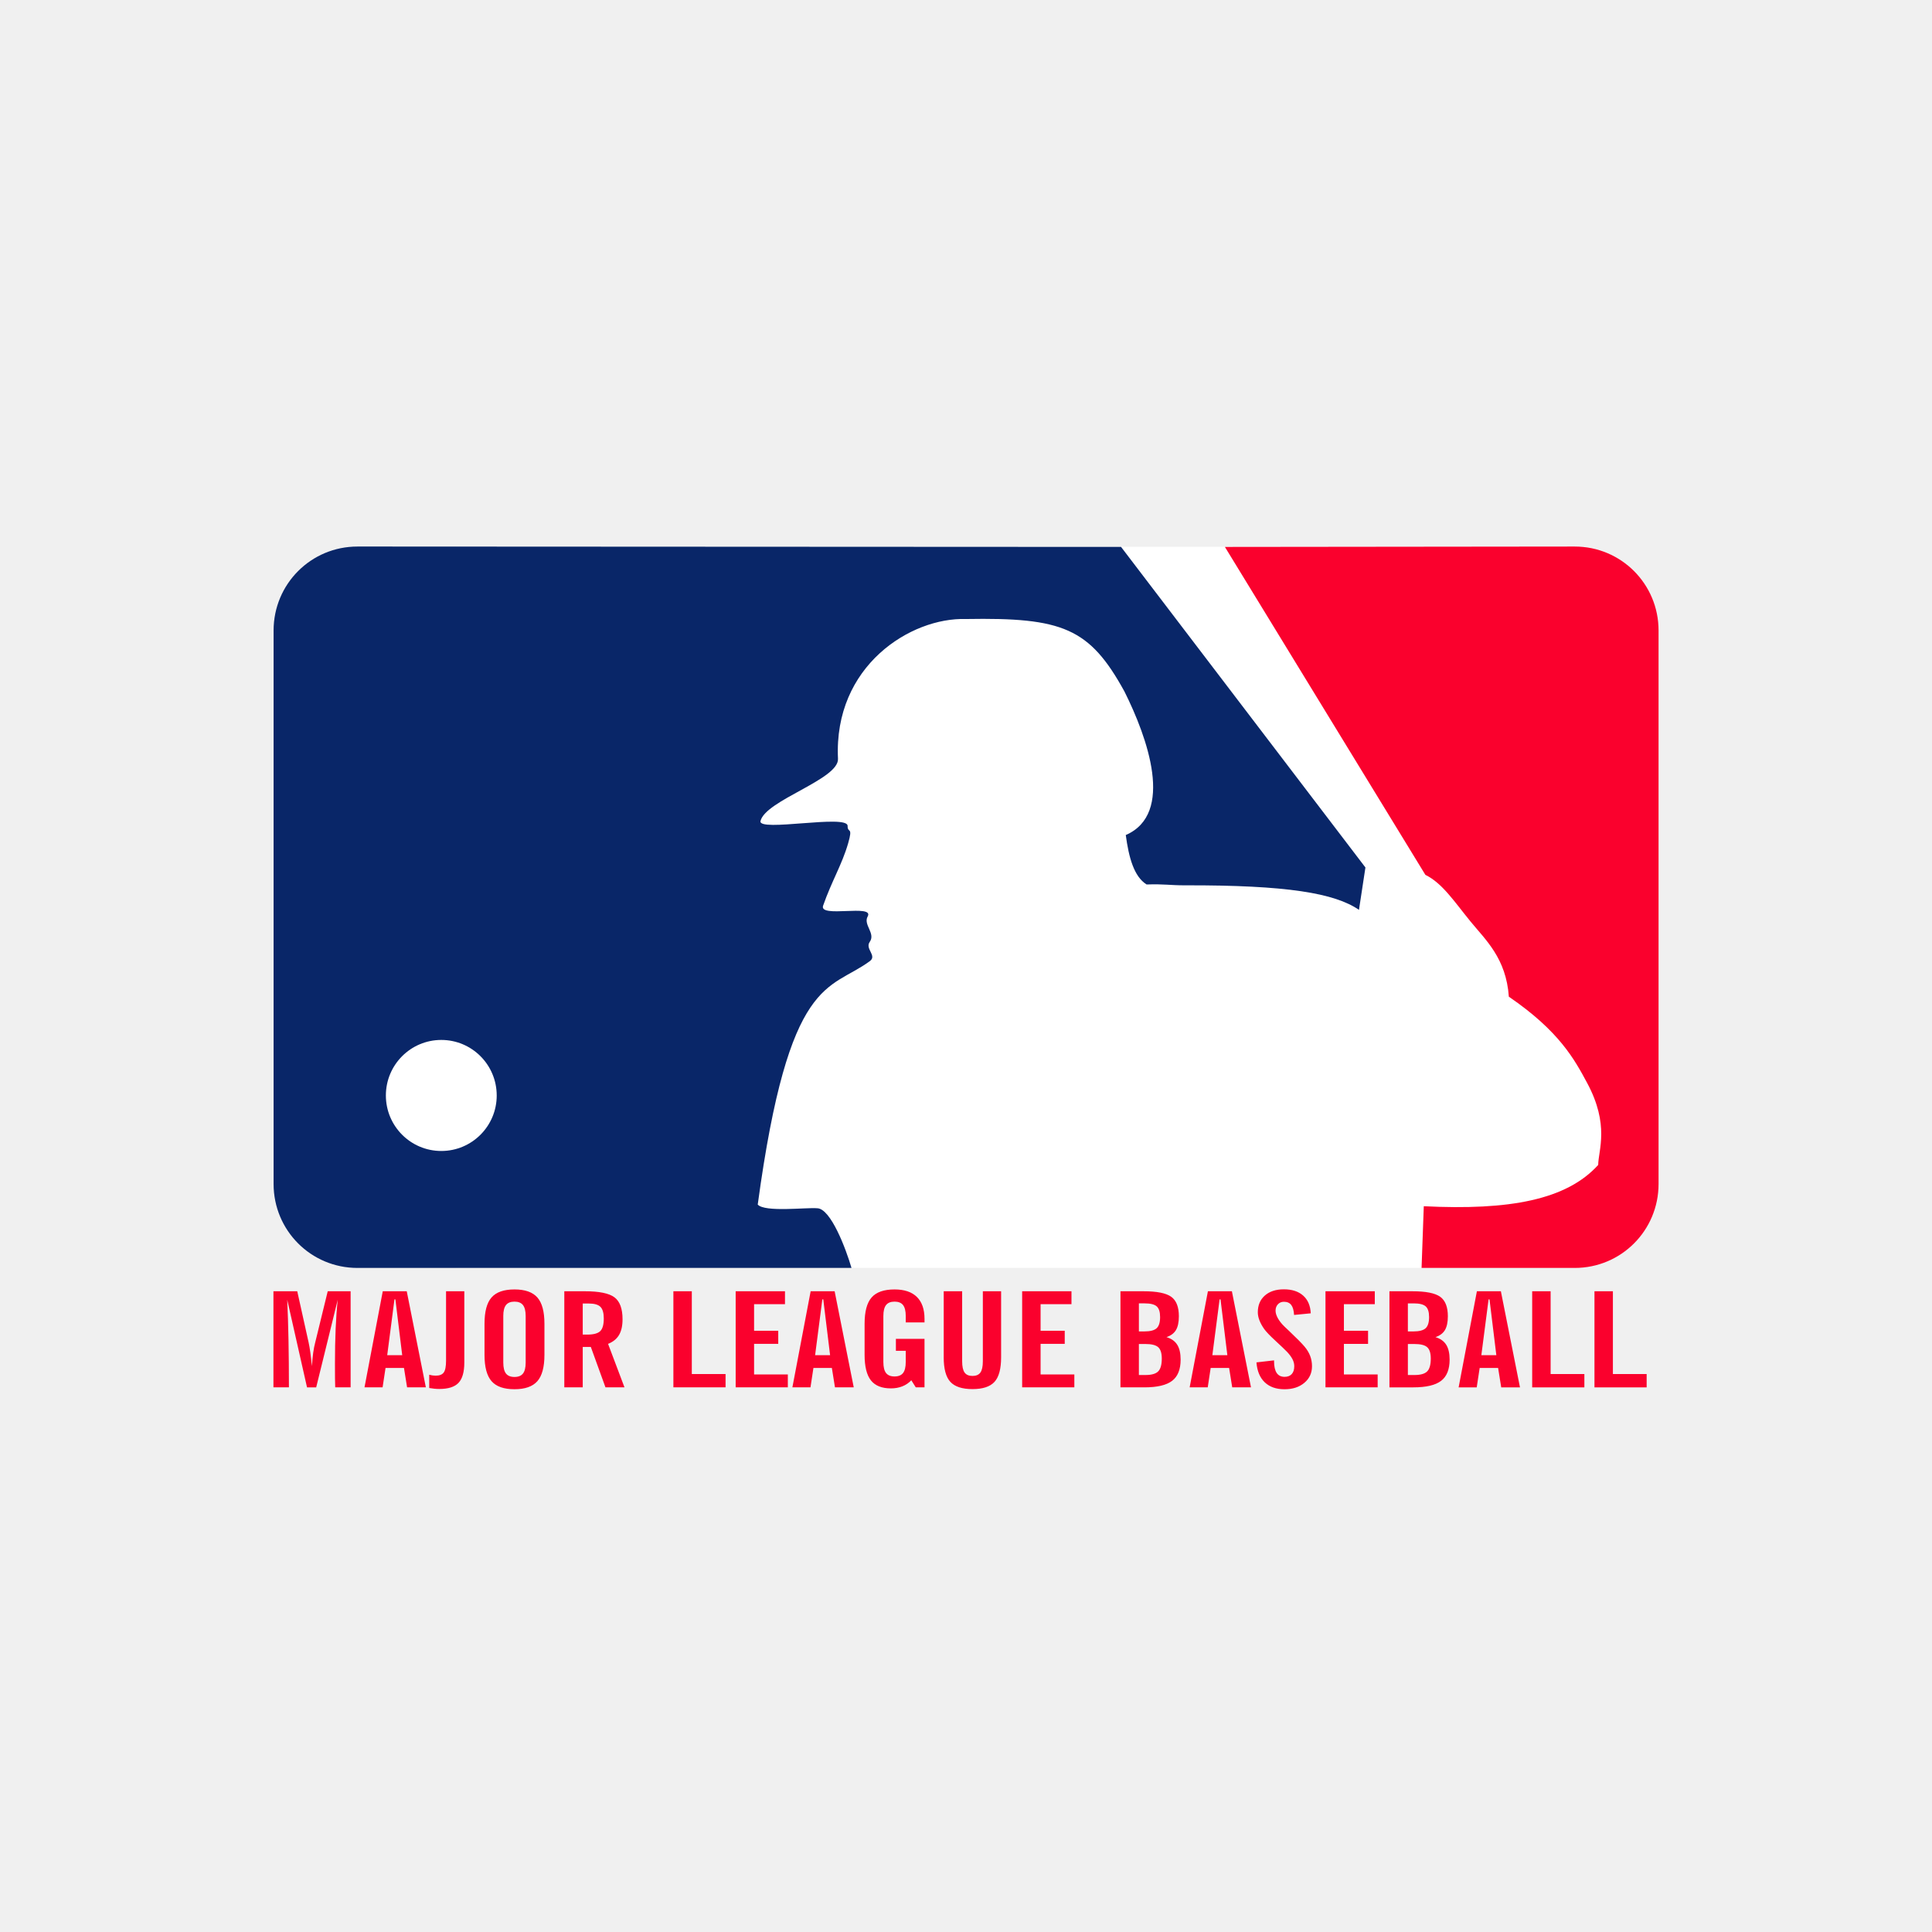
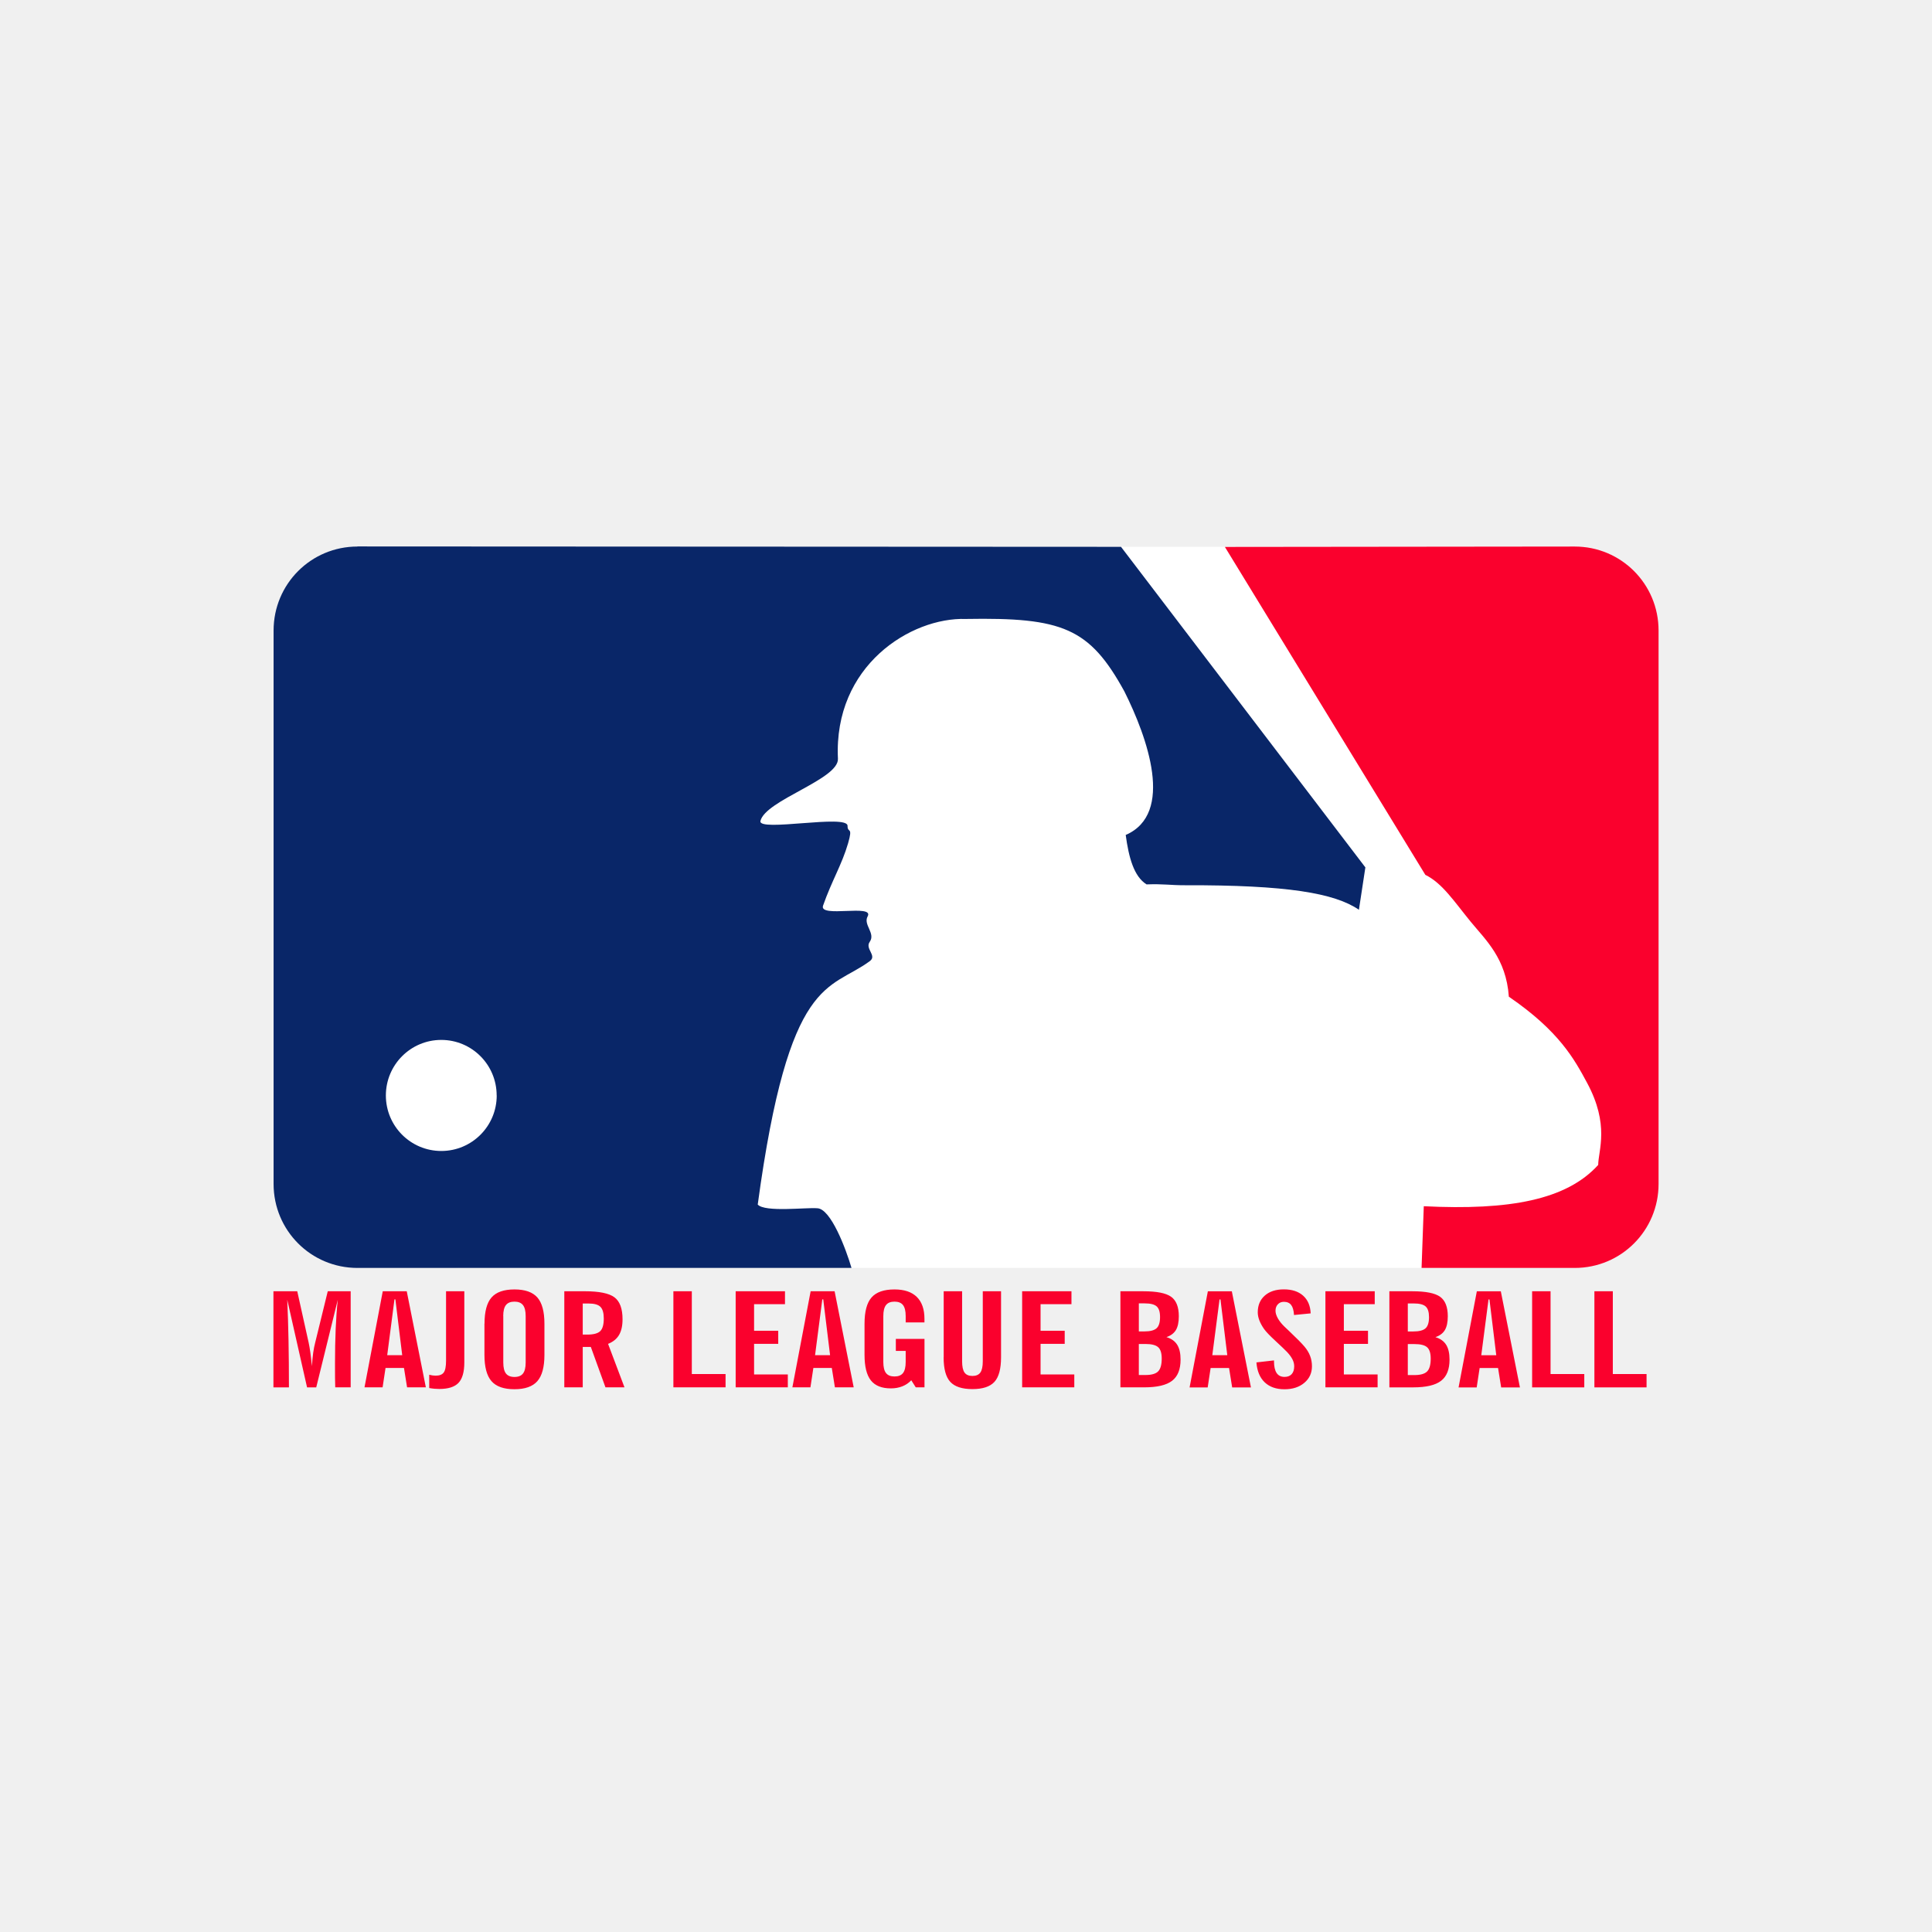
<svg xmlns="http://www.w3.org/2000/svg" width="512" height="512" viewBox="0 0 512 512">
  <g fill="none" fill-rule="evenodd">
    <path d="M123.204 144.84c-12.312 0-22.224 9.93-22.224 22.264v146.648c0 12.334 9.912 22.263 22.224 22.263h258.638l53.584-21.77-15.364-169.306-296.858-.1z" fill="#FFF" />
-     <path d="M417.314 144.84c12.312 0 22.223 9.93 22.223 22.264v146.648c0 12.334-9.91 22.263-22.223 22.263H376.73l.587-16.355c22.773 1.145 37.856-1.704 46.22-10.938.05-3.943 3.078-10.588-2.958-21.785-3.308-6.134-7.305-13.633-20.72-22.803-.707-10.177-6.18-15.066-10.115-19.878-4.402-5.384-7.483-10.186-12.006-12.413l-53.127-86.904 92.7-.1z" fill="#FA012D" />
-     <path d="M94.728 144.84c-12.312 0-22.224 9.93-22.224 22.264v146.648c0 12.334 9.912 22.263 22.224 22.263h130.927c-1.455-5.007-5.507-15.796-9.11-15.816-2.88-.25-13.834 1.12-15.736-.974 8.287-61.084 18.946-56.578 29.713-64.52 1.962-1.448-1.34-3.247-.037-5.085 1.62-2.28-1.772-4.533-.544-6.747 1.878-3.384-12.986.498-11.81-2.86 2.3-6.573 4.993-10.857 6.63-16.507 1.358-4.684-.144-2.53-.135-4.64.01-3.16-23.814 1.718-23.085-1.288 1.34-5.526 20.798-11.03 20.535-16.492-1.188-24.65 19.312-37.504 33.902-37.04 25.6-.443 32.766 2.356 42.01 19.204 6.093 12.18 13.36 32.403.354 38.043.802 5.93 2.165 11.017 5.524 13.103 4.546-.165 6.3.234 10.134.224 27.086-.074 39.695 2.08 46.142 6.5l1.71-11.23-64.76-84.953-202.368-.1z" fill="#092668" />
-     <path d="M72.463 367.66v-25.465h6.312l3.01 13.567c.164.734.317 1.616.458 2.648.14 1.032.28 2.247.413 3.645.09-1.34.204-2.527.345-3.56.144-1.03.318-1.93.527-2.7l3.323-13.6h6.066v25.466h-4.082c-.03-.766-.048-1.59-.056-2.466-.007-.877-.01-2.158-.01-3.843 0-3.312.058-6.37.177-9.172.12-2.803.305-5.38.558-7.73l-5.71 23.214h-2.43L76.12 344.45c.15 3.29.26 6.855.335 10.695.074 3.84.11 8.013.112 12.518h-4.104zm30.155-8.528h3.97l-1.806-14.787h-.246l-1.918 14.787zm-6.022 8.53l4.84-25.467h6.357l5.063 25.466h-4.974l-.825-5.14h-4.885l-.78 5.14h-4.796zm17.152.17v-3.507c.297.08.59.14.88.18.29.04.57.06.838.06 1.01 0 1.72-.28 2.13-.842.41-.562.613-1.61.613-3.146v-18.382h4.84v18.88c0 2.522-.515 4.322-1.54 5.4-1.027 1.077-2.72 1.616-5.086 1.616-.432 0-.87-.02-1.316-.067-.447-.046-.9-.11-1.362-.19zm19.628-19.05v12.293c0 1.34.238 2.316.714 2.923.476.608 1.226.912 2.253.912 1.026 0 1.776-.304 2.252-.912.476-.607.714-1.582.714-2.923V348.78c0-1.34-.24-2.315-.716-2.922-.476-.608-1.226-.912-2.252-.912-1.027 0-1.777.304-2.253.912-.477.607-.715 1.582-.715 2.923zm-4.974 2.01c0-3.22.62-5.54 1.863-6.955 1.24-1.415 3.267-2.123 6.078-2.123 2.795 0 4.817.71 6.066 2.132 1.247 1.42 1.872 3.737 1.872 6.947v8.27c0 3.22-.625 5.543-1.874 6.964-1.25 1.422-3.272 2.132-6.067 2.132-2.81 0-4.836-.71-6.077-2.134-1.242-1.42-1.863-3.743-1.863-6.964v-8.27zm26.03 2.89h1.182c1.665 0 2.814-.304 3.446-.912.632-.608.948-1.725.948-3.353 0-1.48-.298-2.51-.893-3.095-.594-.585-1.62-.877-3.078-.877h-1.606v8.236zm-4.885 13.98v-25.467h5.397c3.837 0 6.47.536 7.896 1.608 1.428 1.072 2.14 3.012 2.14 5.82 0 1.72-.307 3.104-.924 4.153-.617 1.05-1.588 1.837-2.91 2.364l4.348 11.52h-5.04l-3.88-10.712h-2.143v10.713h-4.882zm28.906 0v-25.467h4.885v21.94h8.944v3.526h-13.83zm16.506 0v-25.467h13.07v3.422h-8.188v7.05h6.402v3.473h-6.402v8.1h8.944v3.42H194.96zm21.053-8.53h3.97l-1.806-14.787h-.246l-1.917 14.787zm-6.022 8.53l4.84-25.467h6.358l5.062 25.466h-4.974l-.825-5.14h-4.884l-.78 5.14h-4.796zm35.02 0h-2.32l-1.183-1.875c-.67.71-1.46 1.246-2.375 1.607-.915.36-1.922.542-3.023.542-2.424 0-4.194-.708-5.31-2.124-1.114-1.415-1.672-3.665-1.672-6.75v-8.27c0-3.22.62-5.54 1.86-6.955 1.243-1.415 3.27-2.123 6.08-2.123 2.602 0 4.576.665 5.92 1.994 1.347 1.33 2.02 3.267 2.02 5.812v.93h-4.974v-1.67c0-1.34-.238-2.315-.714-2.922-.476-.608-1.227-.912-2.253-.912-1.027 0-1.777.304-2.253.912-.476.607-.714 1.582-.714 2.923v12.16c0 1.34.238 2.314.714 2.922.476.608 1.226.912 2.252.912 1.025 0 1.776-.304 2.252-.91.476-.61.714-1.583.714-2.924v-2.958h-2.61v-3.18h7.584v12.86zm5.084-7.962v-17.505h4.885v18.536c0 1.4.215 2.4.646 3.003.43.602 1.13.902 2.096.902.967 0 1.666-.3 2.097-.902.43-.602.646-1.602.646-3v-18.537h4.84V359.7c0 3.06-.584 5.23-1.75 6.508-1.168 1.278-3.113 1.917-5.834 1.917-2.736 0-4.69-.64-5.866-1.917-1.174-1.278-1.762-3.448-1.762-6.508zm20.788 7.96v-25.465h13.07v3.422h-8.185v7.05h6.4v3.473h-6.4v8.1h8.944v3.42h-13.83zm30.936-14.82h1.47c1.533 0 2.607-.28 3.224-.835.617-.556.926-1.545.926-2.966 0-1.366-.3-2.31-.903-2.84s-1.655-.79-3.156-.79h-1.56v7.428zm0 11.554h1.74c1.605 0 2.728-.318 3.367-.955.64-.638.96-1.775.96-3.415 0-1.433-.317-2.433-.95-3-.63-.568-1.757-.85-3.378-.85h-1.74v8.218zm-4.885 3.267v-25.464h6.11c3.54 0 5.986.487 7.34 1.462 1.352.974 2.03 2.694 2.03 5.158 0 1.57-.258 2.79-.77 3.654-.514.865-1.35 1.492-2.51 1.882 1.294.39 2.242 1.063 2.844 2.02.6.958.902 2.267.902 3.93 0 2.602-.75 4.48-2.253 5.63-1.502 1.153-3.948 1.73-7.34 1.73h-6.355zm24.356-8.527h3.97l-1.806-14.787h-.246l-1.92 14.787zm-6.02 8.53l4.84-25.467h6.355l5.063 25.466h-4.975l-.825-5.14h-4.885l-.78 5.14h-4.796zm17.71-6.62l4.66-.534v.222c0 1.377.23 2.41.69 3.105.46.693 1.16 1.04 2.097 1.04.818 0 1.45-.243 1.896-.73.446-.488.67-1.184.67-2.09 0-.62-.153-1.23-.458-1.83-.305-.603-.777-1.248-1.416-1.935-.61-.63-1.65-1.625-3.124-2.984-1.472-1.358-2.46-2.393-2.966-3.103-.564-.803-.988-1.574-1.27-2.313-.283-.74-.425-1.447-.425-2.124 0-1.868.625-3.35 1.874-4.445 1.247-1.093 2.927-1.64 5.04-1.64 2.155 0 3.86.555 5.107 1.667 1.25 1.112 1.918 2.677 2.007 4.694l-4.416.43c-.076-1.214-.328-2.1-.76-2.655-.43-.557-1.078-.835-1.94-.835-.64 0-1.167.22-1.584.663-.416.44-.624 1.006-.624 1.693 0 .61.204 1.28.613 2.013.41.734.985 1.462 1.73 2.184.28.275.705.676 1.27 1.204 2.007 1.904 3.36 3.273 4.06 4.11.67.79 1.167 1.617 1.494 2.476.326.86.49 1.772.49 2.735 0 1.8-.677 3.268-2.03 4.403-1.353 1.135-3.1 1.702-5.242 1.702-2.215 0-3.966-.614-5.252-1.84-1.287-1.227-2.02-2.987-2.197-5.28zm18.287 6.62v-25.467h13.07v3.422h-8.185v7.05h6.4v3.473h-6.4v8.1h8.944v3.42h-13.83zm21.836-14.823h1.472c1.532 0 2.606-.28 3.223-.835.616-.556.925-1.545.925-2.966 0-1.366-.3-2.31-.903-2.84s-1.655-.79-3.156-.79h-1.562v7.428zm0 11.554h1.74c1.606 0 2.73-.318 3.368-.955.64-.638.96-1.775.96-3.415 0-1.433-.316-2.433-.95-3-.63-.568-1.756-.85-3.377-.85h-1.74v8.218zm-4.884 3.267v-25.464h6.11c3.54 0 5.985.487 7.34 1.462 1.35.974 2.03 2.694 2.03 5.158 0 1.57-.26 2.79-.77 3.654-.515.865-1.35 1.492-2.51 1.882 1.293.39 2.24 1.063 2.843 2.02.602.958.903 2.267.903 3.93 0 2.602-.75 4.48-2.252 5.63-1.502 1.153-3.948 1.73-7.34 1.73h-6.355zm24.355-8.527h3.97l-1.806-14.787h-.247l-1.918 14.787zm-6.022 8.53l4.84-25.467h6.357l5.064 25.466h-4.974l-.825-5.14h-4.885l-.78 5.14h-4.796zm19.494 0v-25.467h4.885v21.94h8.944v3.526h-13.83zm16.505 0v-25.467h4.885v21.94h8.944v3.526h-13.83z" fill="#FA012D" />
-     <path d="M131.636 290.31c0 8.125-6.575 14.712-14.687 14.712-8.113 0-14.688-6.587-14.688-14.713s6.575-14.714 14.686-14.714c8.11 0 14.686 6.587 14.686 14.712z" fill="#FFF" />
+     <path d="M417.314 144.84c12.312 0 22.223 9.93 22.223 22.264v146.648c0 12.334-9.91 22.263-22.223 22.263H376.73l.587-16.355c22.773 1.145 37.856-1.704 46.22-10.938.05-3.943 3.078-10.588-2.958-21.785-3.31-6.134-7.31-13.633-20.72-22.803-.71-10.177-6.18-15.066-10.12-19.878-4.4-5.384-7.49-10.186-12.01-12.413l-53.12-86.903 92.7-.1z" fill="#FA012D" />
+     <path d="M94.728 144.84c-12.312 0-22.224 9.93-22.224 22.264v146.648c0 12.334 9.912 22.263 22.224 22.263h130.927c-1.455-5.007-5.507-15.796-9.11-15.816-2.88-.25-13.834 1.12-15.736-.98 8.28-61.09 18.94-56.58 29.71-64.52 1.96-1.45-1.34-3.25-.04-5.09 1.62-2.28-1.77-4.54-.55-6.75 1.88-3.388-12.99.494-11.81-2.86 2.3-6.577 4.99-10.86 6.63-16.51 1.36-4.686-.148-2.53-.14-4.64.01-3.16-23.813 1.716-23.084-1.29 1.34-5.526 20.8-11.03 20.537-16.49-1.19-24.65 19.31-37.506 33.9-37.04 25.6-.445 32.765 2.354 42.01 19.202 6.09 12.18 13.36 32.402.353 38.042.8 5.93 2.166 11.015 5.525 13.1 4.547-.164 6.3.235 10.135.225 27.086-.076 39.695 2.08 46.142 6.5l1.71-11.23-64.76-84.955-202.37-.1z" fill="#092668" />
+     <path d="M72.463 367.66v-25.465h6.312l3.01 13.567c.164.734.317 1.616.458 2.648.14 1.032.28 2.247.413 3.645.09-1.34.204-2.527.345-3.56.15-1.03.32-1.93.53-2.7l3.33-13.6h6.07v25.466h-4.09c-.03-.76-.044-1.59-.052-2.46-.006-.87-.01-2.16-.01-3.84 0-3.31.06-6.37.178-9.17.12-2.8.305-5.38.558-7.73l-5.71 23.21h-2.43l-5.25-23.22c.15 3.29.26 6.86.336 10.7.073 3.84.11 8.014.11 12.52h-4.103zm30.155-8.528h3.97l-1.806-14.787h-.246l-1.918 14.787zm-6.022 8.53l4.84-25.467h6.357l5.063 25.466h-4.974l-.825-5.14h-4.885l-.78 5.14h-4.796zm17.152.17v-3.507c.297.08.59.14.88.18.29.04.57.06.838.06 1.01 0 1.72-.28 2.13-.842.41-.562.613-1.61.613-3.146v-18.382h4.84v18.88c0 2.522-.52 4.322-1.54 5.4-1.03 1.077-2.72 1.616-5.09 1.616-.43 0-.87-.02-1.32-.06-.45-.04-.9-.11-1.36-.19zm19.628-19.05v12.293c0 1.34.238 2.316.714 2.923.476.608 1.226.912 2.253.912 1.026 0 1.776-.304 2.252-.912.476-.607.714-1.582.714-2.923V348.78c0-1.34-.24-2.315-.72-2.922-.48-.608-1.23-.912-2.25-.912-1.03 0-1.78.304-2.26.912-.48.607-.72 1.582-.72 2.923zm-4.974 2.01c0-3.22.62-5.54 1.863-6.955 1.24-1.415 3.267-2.123 6.078-2.123 2.795 0 4.817.71 6.066 2.132 1.24 1.42 1.87 3.737 1.87 6.947v8.27c0 3.22-.63 5.543-1.88 6.964-1.25 1.422-3.27 2.132-6.07 2.132-2.81 0-4.84-.71-6.08-2.14-1.246-1.42-1.867-3.75-1.867-6.97v-8.27zm26.03 2.89h1.182c1.665 0 2.814-.304 3.446-.912.632-.608.948-1.725.948-3.353 0-1.48-.298-2.51-.893-3.095-.594-.585-1.62-.877-3.078-.877h-1.606v8.236zm-4.885 13.98v-25.467h5.397c3.837 0 6.47.536 7.896 1.608 1.428 1.072 2.14 3.012 2.14 5.82 0 1.72-.307 3.104-.924 4.153-.617 1.05-1.588 1.837-2.91 2.364l4.348 11.52h-5.04l-3.88-10.712h-2.143v10.713h-4.88zm28.906 0v-25.467h4.885v21.94h8.944v3.526h-13.83zm16.506 0v-25.467h13.07v3.422h-8.19v7.05h6.4v3.473h-6.4v8.1h8.94v3.42h-13.82zm21.05-8.53h3.97l-1.81-14.787h-.25L216 359.132zm-6.02 8.53l4.84-25.467h6.35l5.06 25.466h-4.98l-.825-5.14h-4.883l-.78 5.14h-4.797zm35.02 0h-2.32l-1.19-1.875c-.67.71-1.46 1.246-2.38 1.607-.918.36-1.92.542-3.026.542-2.425 0-4.195-.708-5.31-2.124-1.115-1.415-1.673-3.665-1.673-6.75v-8.27c0-3.22.62-5.54 1.86-6.955 1.244-1.415 3.27-2.123 6.08-2.123 2.603 0 4.577.665 5.92 1.994 1.348 1.33 2.02 3.267 2.02 5.812v.93h-4.973v-1.67c0-1.34-.236-2.315-.71-2.922-.478-.608-1.23-.912-2.255-.912s-1.775.304-2.25.912c-.476.607-.714 1.582-.714 2.923v12.16c0 1.34.237 2.32.713 2.93.475.61 1.225.91 2.25.91 1.026 0 1.777-.3 2.253-.91.474-.61.712-1.58.712-2.92V358h-2.61v-3.18H245v12.86zm5.08-7.962v-17.505h4.88v18.536c0 1.4.21 2.4.64 3.01.43.6 1.13.9 2.095.9.967 0 1.666-.3 2.097-.9.43-.6.646-1.6.646-3V342.2h4.84v17.5c0 3.06-.584 5.23-1.75 6.508-1.168 1.278-3.113 1.917-5.834 1.917-2.738 0-4.69-.64-5.868-1.917-1.177-1.278-1.765-3.448-1.765-6.508zm20.79 7.96v-25.465h13.07v3.422h-8.19v7.05h6.4v3.473h-6.4v8.1h8.94v3.42h-13.83zm30.93-14.82h1.47c1.53 0 2.6-.28 3.22-.835.62-.556.925-1.545.925-2.966 0-1.37-.3-2.31-.903-2.84s-1.655-.79-3.156-.79h-1.56v7.42zm0 11.554h1.74c1.6 0 2.73-.318 3.36-.955.64-.64.96-1.78.96-3.42 0-1.44-.316-2.44-.95-3-.63-.57-1.756-.85-3.377-.85h-1.74v8.22zm-4.89 3.267V342.2h6.11c3.54 0 5.985.487 7.34 1.462 1.35.973 2.03 2.693 2.03 5.157 0 1.57-.26 2.79-.77 3.65-.515.86-1.35 1.49-2.51 1.88 1.293.39 2.24 1.06 2.843 2.02.6.96.902 2.26.902 3.93 0 2.6-.75 4.48-2.255 5.63-1.503 1.15-3.95 1.73-7.34 1.73h-6.356zm24.355-8.52h3.97l-1.807-14.78h-.245l-1.92 14.79zm-6.02 8.53l4.84-25.46h6.354l5.065 25.468h-4.975l-.824-5.14h-4.885l-.78 5.14h-4.8zm17.71-6.62l4.66-.53v.228c0 1.377.23 2.41.69 3.105.46.694 1.16 1.04 2.096 1.04.818 0 1.45-.242 1.896-.73.444-.487.67-1.183.67-2.09 0-.62-.155-1.23-.46-1.83-.305-.602-.777-1.247-1.416-1.934-.61-.63-1.65-1.626-3.124-2.985-1.47-1.36-2.46-2.392-2.964-3.102-.563-.803-.987-1.574-1.27-2.313-.282-.74-.424-1.45-.424-2.128 0-1.87.626-3.35 1.875-4.446 1.244-1.093 2.924-1.64 5.04-1.64 2.152 0 3.86.555 5.104 1.667 1.25 1.114 1.92 2.68 2.005 4.696l-4.415.43c-.075-1.22-.327-2.1-.76-2.66-.43-.557-1.077-.835-1.94-.835-.64 0-1.166.22-1.583.66-.414.44-.622 1.005-.622 1.692 0 .61.204 1.28.613 2.015.41.73.987 1.46 1.73 2.18.28.275.707.676 1.27 1.204 2.01 1.906 3.36 3.275 4.06 4.11.67.79 1.17 1.62 1.496 2.478.33.86.49 1.774.49 2.737 0 1.8-.673 3.266-2.03 4.4-1.35 1.135-3.1 1.7-5.24 1.7-2.213 0-3.964-.612-5.25-1.84-1.287-1.225-2.02-2.985-2.197-5.28zm18.286 6.62V342.2h13.07v3.42h-8.185v7.05h6.4v3.473h-6.4v8.1h8.945v3.42h-13.83zm21.836-14.82h1.47c1.532 0 2.606-.28 3.223-.83.616-.554.925-1.543.925-2.964 0-1.366-.3-2.31-.904-2.84s-1.655-.79-3.156-.79h-1.56v7.428zm0 11.56h1.74c1.604 0 2.73-.32 3.366-.954.64-.64.96-1.775.96-3.415 0-1.435-.316-2.435-.95-3-.63-.57-1.756-.85-3.377-.85h-1.74v8.216zm-4.886 3.268V342.2h6.11c3.54 0 5.985.487 7.34 1.462 1.35.974 2.03 2.694 2.03 5.158 0 1.57-.26 2.79-.77 3.654-.515.865-1.35 1.492-2.51 1.882 1.293.39 2.24 1.063 2.843 2.02.6.958.9 2.267.9 3.93 0 2.602-.75 4.48-2.252 5.63-1.5 1.153-3.944 1.73-7.34 1.73h-6.35zm24.355-8.527h3.97l-1.805-14.79h-.247l-1.92 14.79zm-6.02 8.53l4.84-25.47h6.357l5.065 25.468h-4.972l-.824-5.14h-4.883l-.78 5.14h-4.796zm19.494 0V342.2h4.883v21.94h8.94v3.526h-13.83zm16.503 0V342.2h4.882v21.94h8.942v3.526h-13.83z" fill="#FA012D" />
+     <path d="M131.636 290.31c0 8.125-6.575 14.712-14.687 14.712-8.12 0-14.69-6.587-14.69-14.713s6.57-14.72 14.68-14.72 14.68 6.58 14.68 14.71z" fill="#FFF" />
  </g>
</svg>
